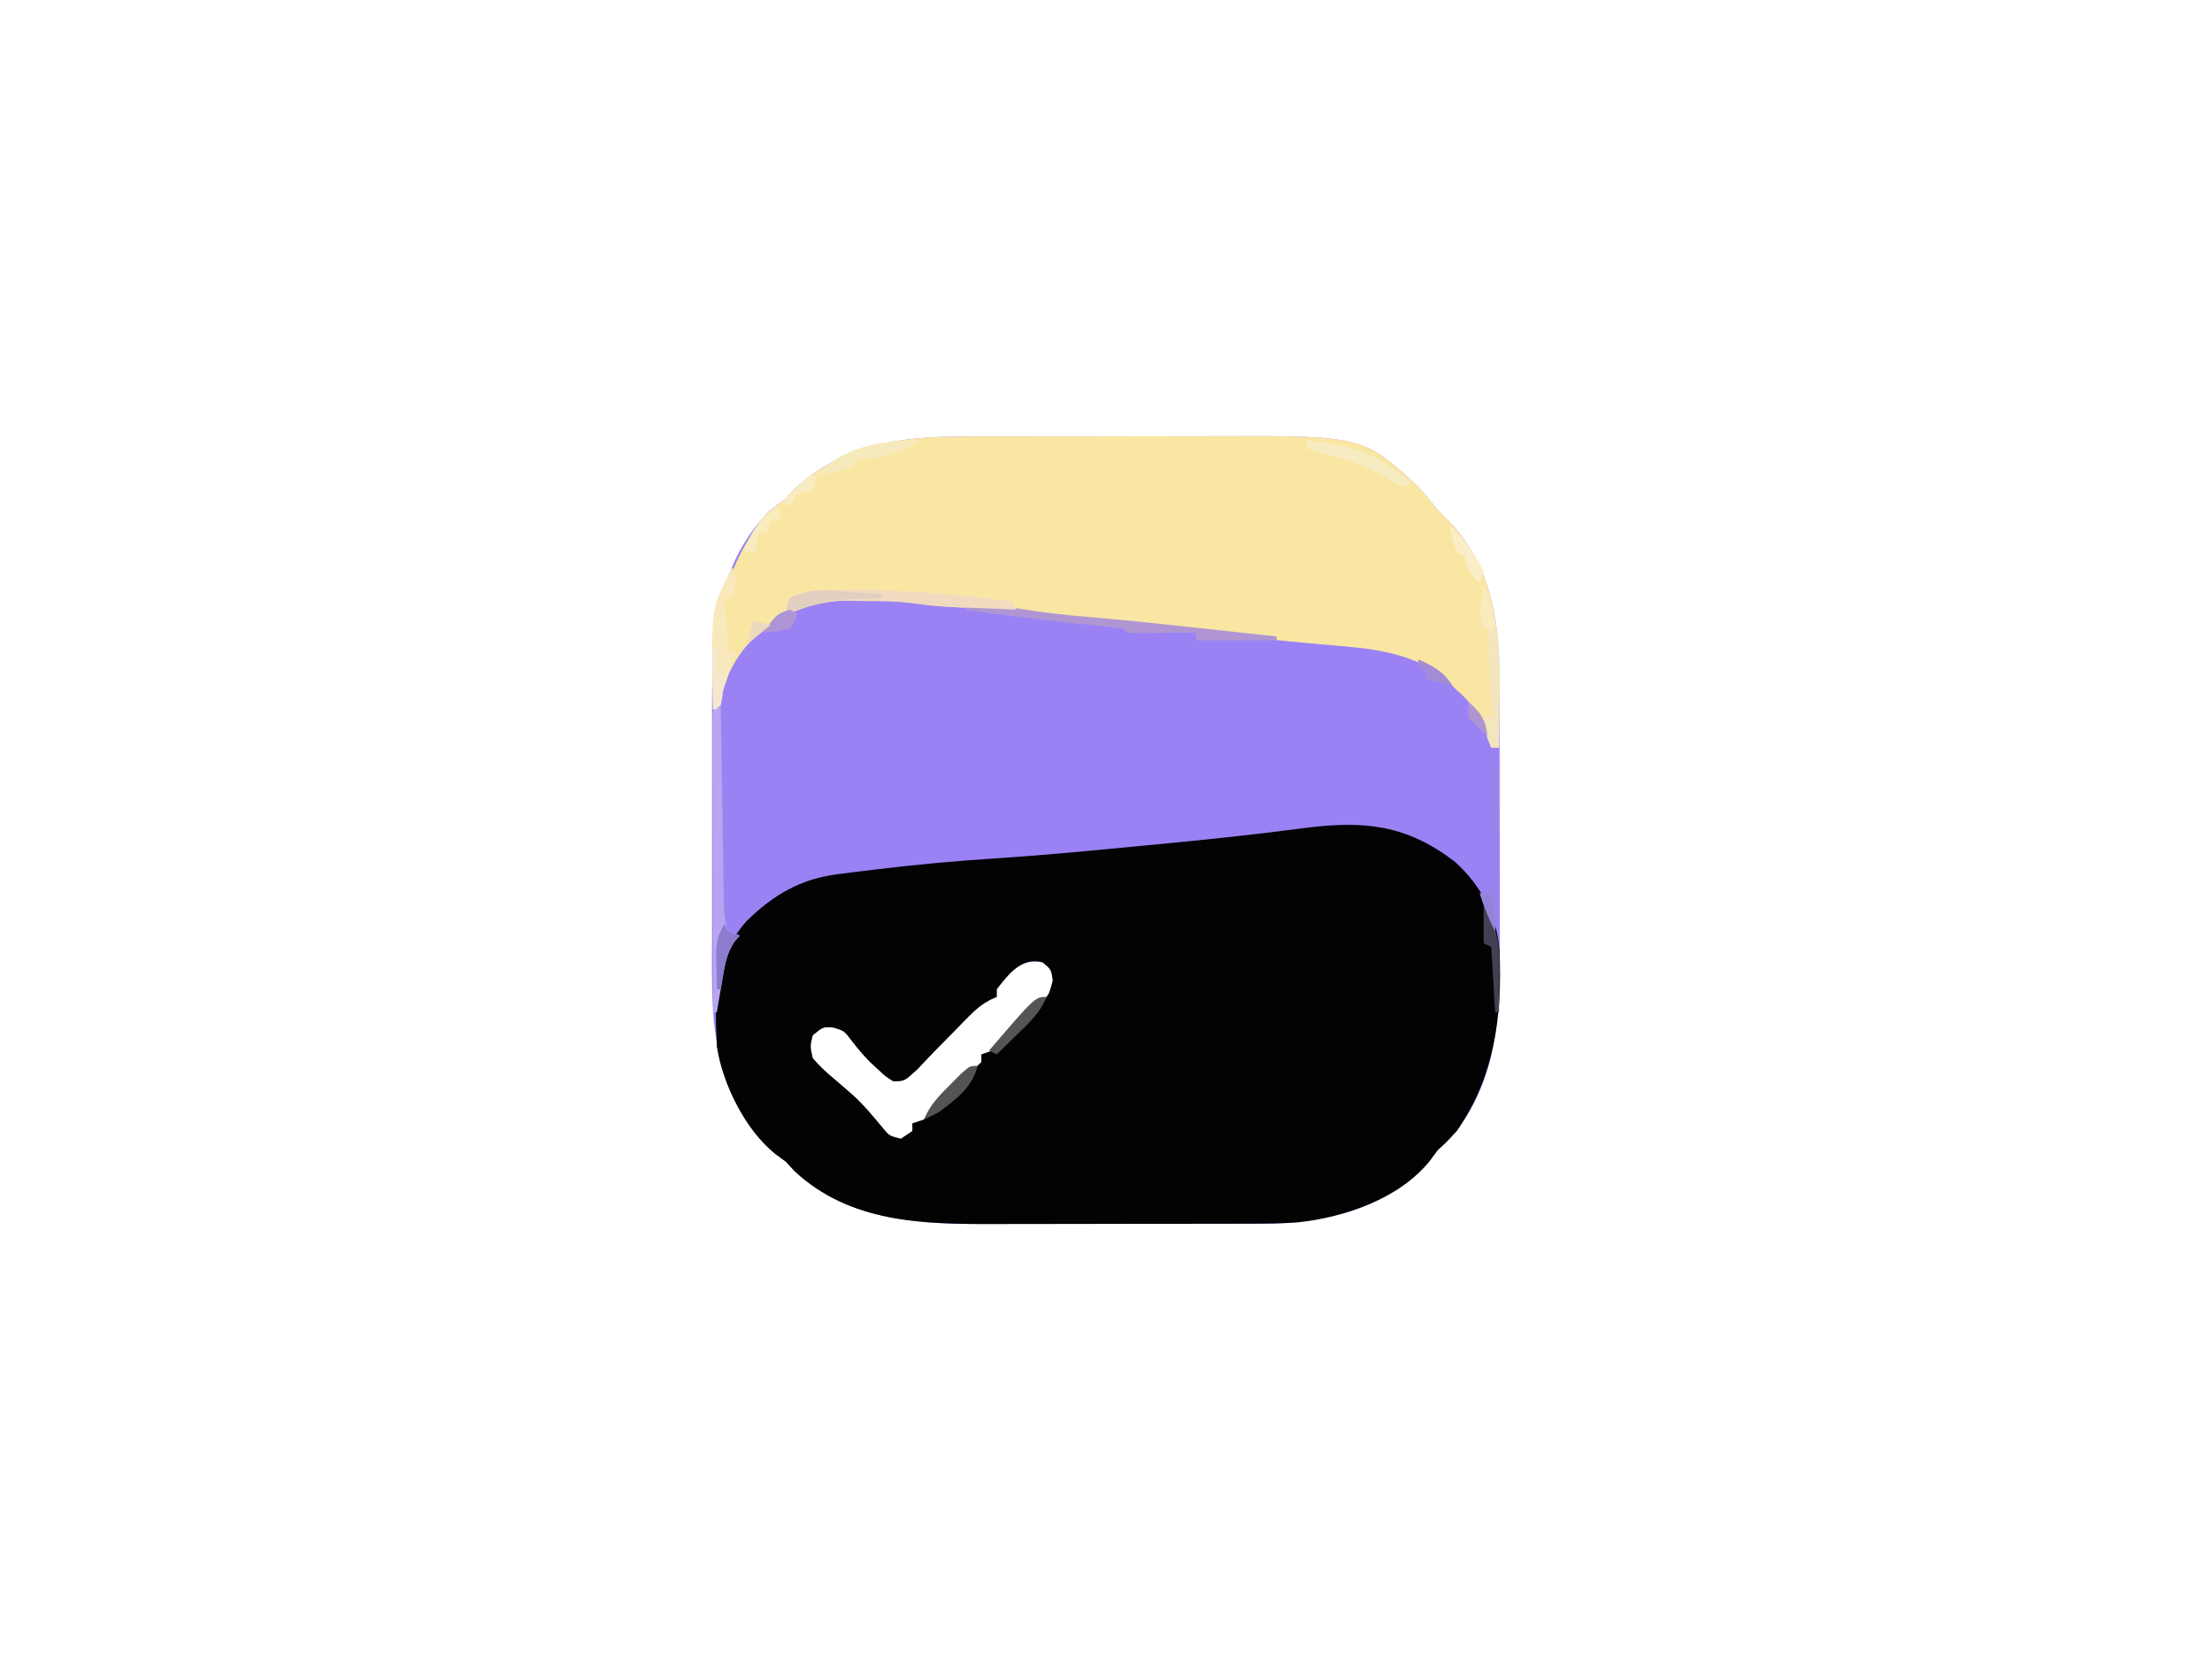
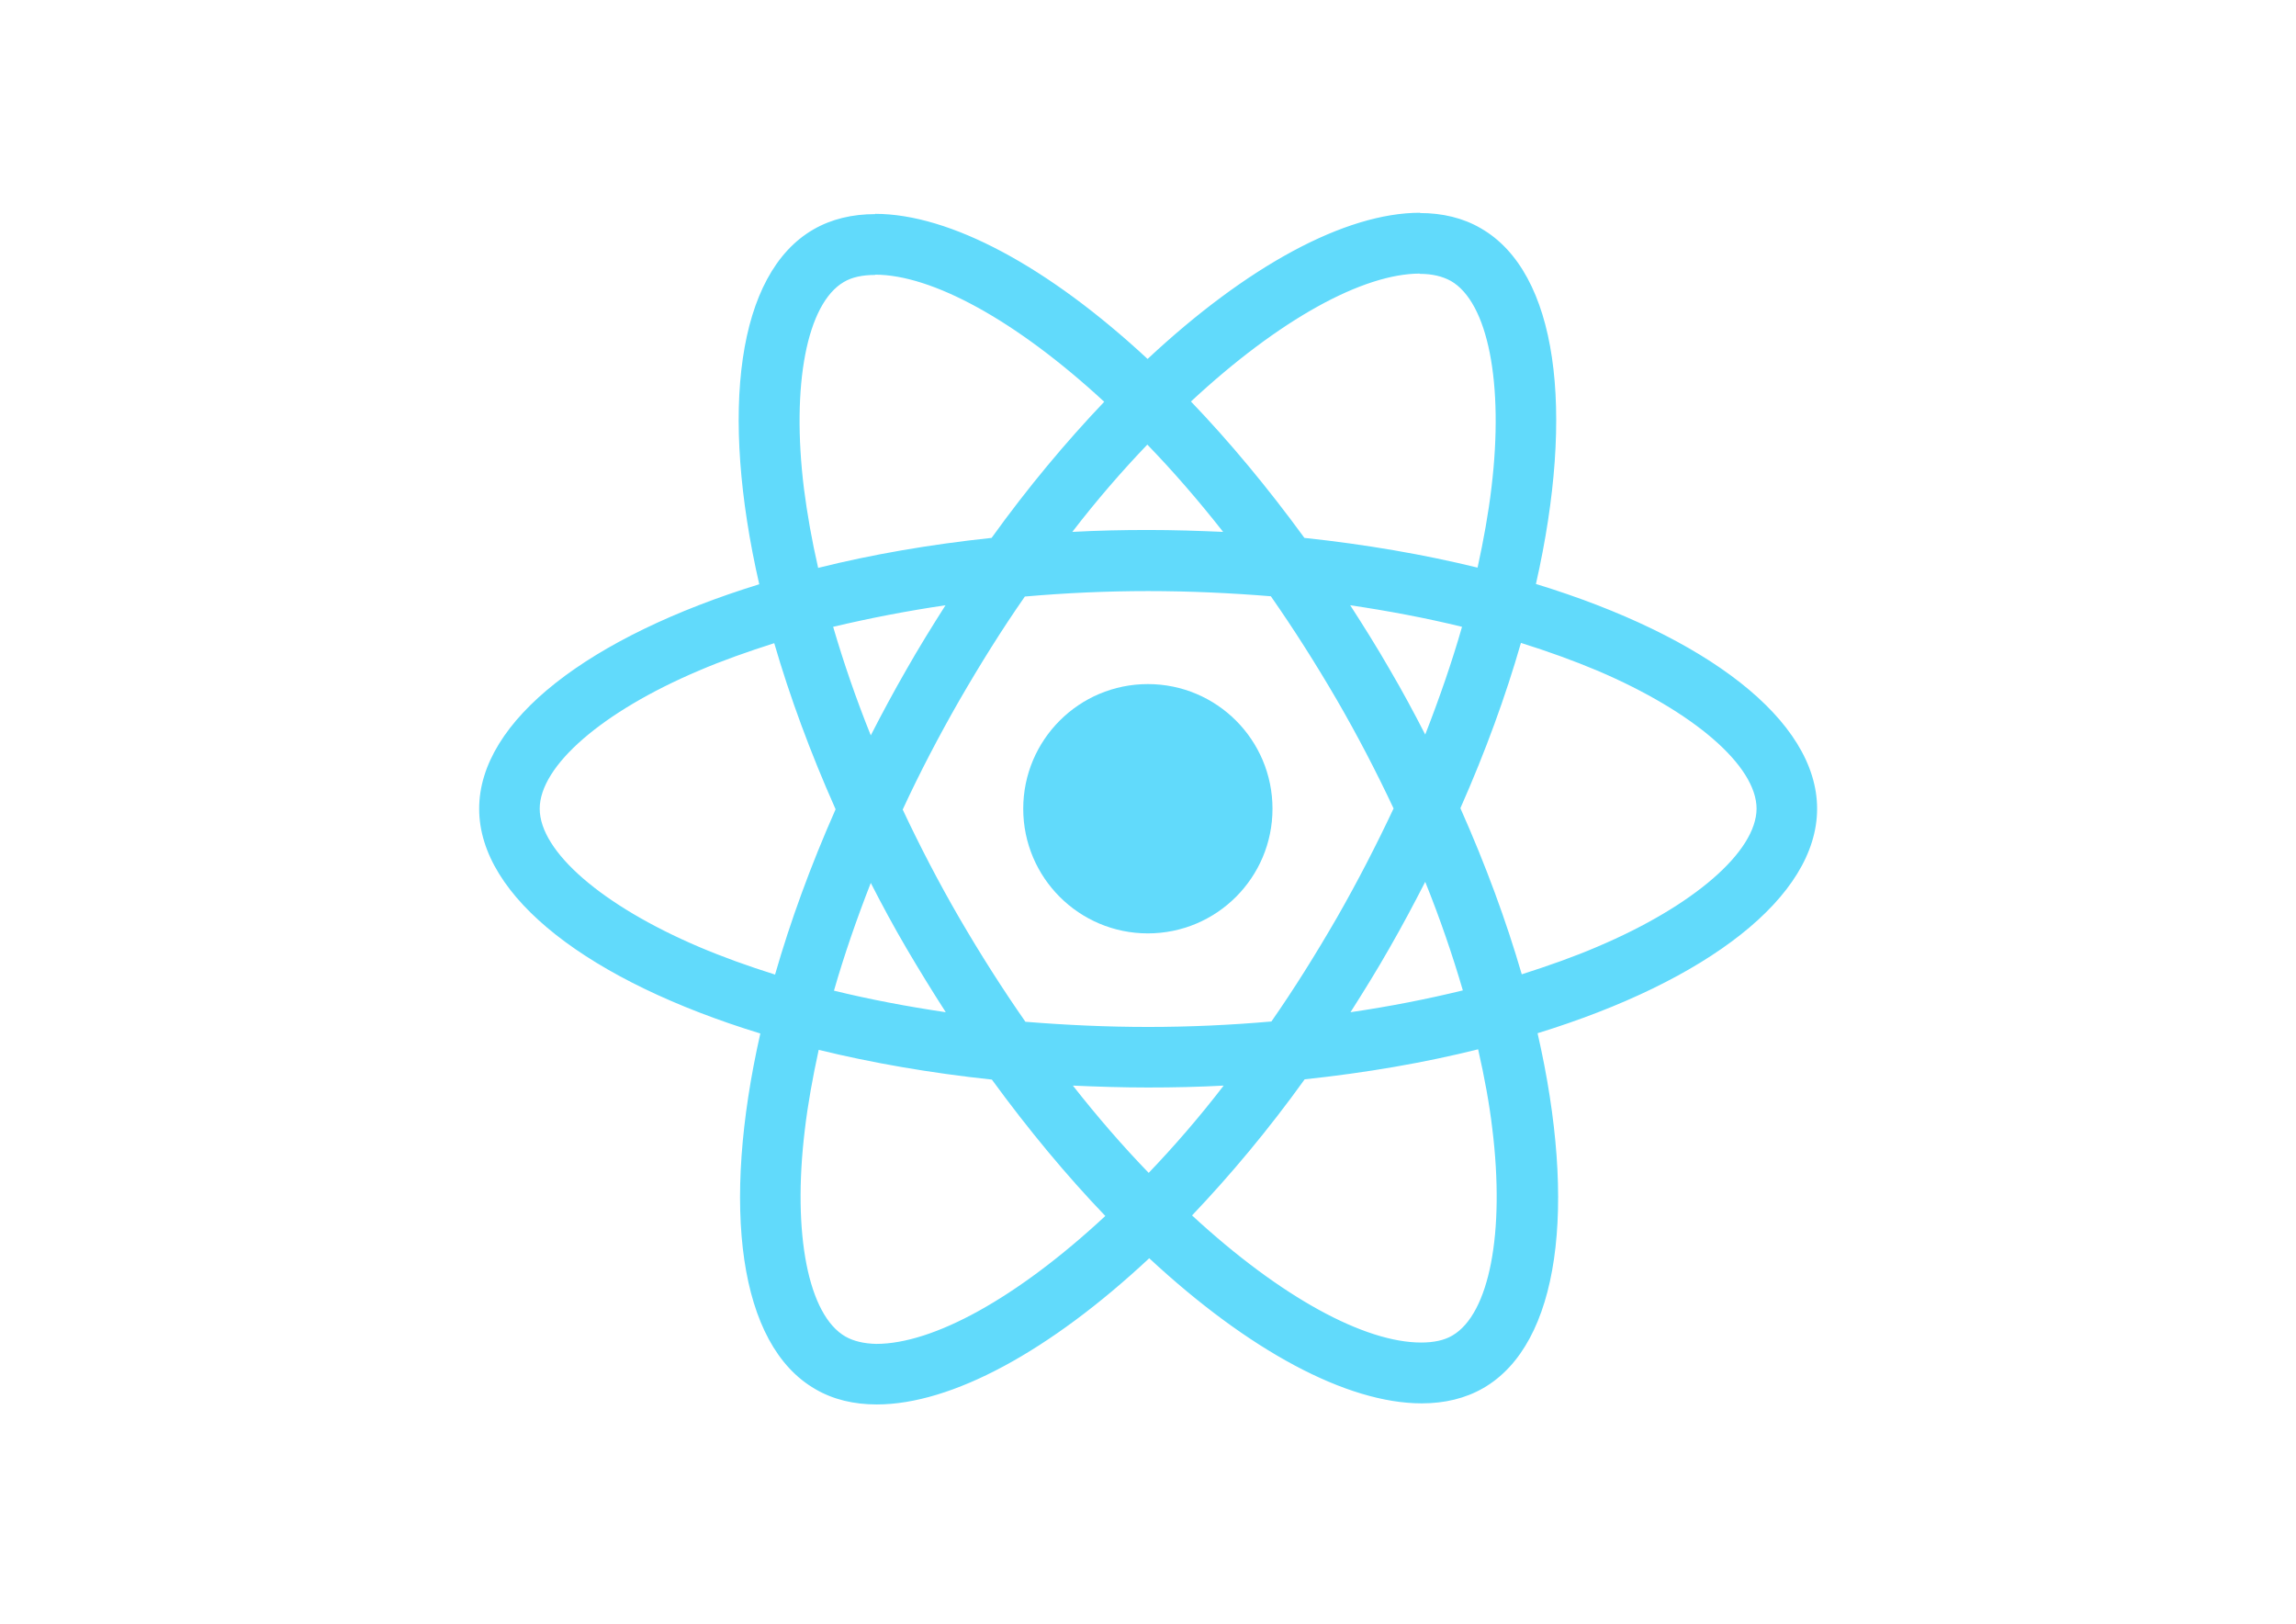
- <svg xmlns="http://www.w3.org/2000/svg" version="1.1" width="577" height="433">
-   <path d="M0 0 C0.884 -0.003 1.769 -0.007 2.68 -0.01 C5.573 -0.02 8.466 -0.022 11.359 -0.023 C13.393 -0.026 15.428 -0.029 17.463 -0.033 C21.719 -0.039 25.974 -0.041 30.23 -0.04 C35.645 -0.04 41.06 -0.054 46.475 -0.071 C50.676 -0.082 54.878 -0.084 59.079 -0.083 C61.073 -0.085 63.068 -0.089 65.062 -0.097 C104.031 -0.235 104.031 -0.235 118.566 13.145 C120.349 15.076 121.936 17.075 123.566 19.145 C124.411 19.991 125.257 20.837 126.128 21.708 C136.98 32.559 139.632 47.282 139.712 62.161 C139.712 62.998 139.711 63.835 139.711 64.697 C139.714 65.606 139.718 66.515 139.721 67.451 C139.731 70.428 139.733 73.406 139.734 76.384 C139.737 78.472 139.74 80.56 139.744 82.648 C139.75 87.017 139.752 91.385 139.751 95.753 C139.751 101.325 139.765 106.896 139.782 112.467 C139.793 116.778 139.795 121.089 139.794 125.4 C139.796 127.453 139.8 129.505 139.808 131.558 C139.872 150.293 139.545 169.363 126.003 183.895 C125.199 184.638 124.394 185.38 123.566 186.145 C122.864 187.094 122.163 188.043 121.441 189.02 C113.403 198.863 99.223 203.662 87.031 204.944 C83.024 205.271 79.032 205.293 75.014 205.291 C73.651 205.296 73.651 205.296 72.26 205.301 C69.283 205.31 66.305 205.312 63.327 205.313 C61.239 205.316 59.151 205.32 57.062 205.323 C52.694 205.329 48.326 205.331 43.958 205.331 C38.386 205.33 32.815 205.344 27.244 205.361 C22.933 205.373 18.622 205.374 14.311 205.374 C12.258 205.375 10.206 205.38 8.153 205.387 C-10.583 205.452 -29.652 205.125 -44.184 191.583 C-44.927 190.778 -45.669 189.974 -46.434 189.145 C-47.383 188.444 -48.332 187.743 -49.309 187.02 C-59.485 178.68 -63.913 164.905 -65.253 152.356 C-65.904 144.428 -65.718 136.436 -65.7 128.489 C-65.701 126.413 -65.703 124.336 -65.706 122.26 C-65.709 117.93 -65.704 113.6 -65.695 109.27 C-65.684 103.756 -65.69 98.243 -65.702 92.729 C-65.709 88.448 -65.707 84.167 -65.702 79.886 C-65.701 77.854 -65.702 75.823 -65.707 73.791 C-65.742 54.268 -65.524 34.426 -50.825 19.512 C-49.398 18.343 -47.918 17.242 -46.434 16.145 C-45.712 15.362 -44.991 14.578 -44.247 13.77 C-31.489 1.863 -16.747 -0.009 0 0 Z M8.566 144.145 C8.566 144.805 8.566 145.465 8.566 146.145 C7.973 146.412 7.381 146.678 6.771 146.953 C4.52 148.17 3.072 149.408 1.288 151.227 C0.692 151.83 0.096 152.433 -0.518 153.053 C-1.13 153.682 -1.742 154.31 -2.372 154.958 C-2.98 155.575 -3.587 156.191 -4.214 156.827 C-4.811 157.433 -5.409 158.04 -6.024 158.665 C-6.898 159.552 -6.898 159.552 -7.789 160.456 C-9.255 161.962 -10.693 163.495 -12.126 165.032 C-15.533 168.151 -15.533 168.151 -18.434 168.145 C-20.399 166.923 -20.399 166.923 -22.372 165.083 C-23.068 164.44 -23.764 163.796 -24.481 163.134 C-26.171 161.413 -27.654 159.679 -29.122 157.77 C-31.199 155.002 -31.199 155.002 -34.059 154.145 C-36.706 153.926 -36.706 153.926 -39.434 156.145 C-40.144 159.003 -40.144 159.003 -39.434 162.145 C-37.629 164.206 -36.03 165.757 -33.934 167.458 C-32.828 168.406 -31.725 169.357 -30.626 170.313 C-30.082 170.784 -29.538 171.255 -28.978 171.74 C-26.056 174.399 -23.569 177.428 -21.055 180.466 C-19.437 182.401 -19.437 182.401 -16.434 183.145 C-15.444 182.485 -14.454 181.825 -13.434 181.145 C-13.434 180.485 -13.434 179.825 -13.434 179.145 C-11.949 178.65 -11.949 178.65 -10.434 178.145 C-8.824 176.518 -8.824 176.518 -7.247 174.52 C-4.102 170.784 -0.717 167.674 3.062 164.591 C3.558 164.114 4.054 163.637 4.566 163.145 C4.566 162.485 4.566 161.825 4.566 161.145 C5.556 160.815 6.546 160.485 7.566 160.145 C9.176 158.518 9.176 158.518 10.753 156.52 C13.3 153.473 15.896 150.989 19.003 148.52 C22.163 145.872 22.163 145.872 23.191 141.833 C22.784 139.011 22.784 139.011 20.566 137.145 C15.018 135.719 11.725 140.121 8.566 144.145 Z " fill="#9A82F5" transform="translate(251.4343,113.8547)" />
-   <path d="M0 0 C6.801 6.107 10.923 14.053 11.597 23.207 C12.351 40.165 10.321 56.003 0.449 70.199 C-2.113 72.949 -2.113 72.949 -4.551 75.199 C-5.252 76.148 -5.953 77.097 -6.676 78.074 C-14.713 87.917 -28.894 92.716 -41.086 93.998 C-45.093 94.325 -49.084 94.347 -53.103 94.344 C-54.011 94.348 -54.92 94.351 -55.856 94.355 C-58.834 94.364 -61.811 94.366 -64.789 94.367 C-66.877 94.37 -68.966 94.374 -71.054 94.377 C-75.422 94.383 -79.791 94.385 -84.159 94.385 C-89.73 94.384 -95.301 94.398 -100.872 94.415 C-105.183 94.426 -109.494 94.428 -113.805 94.428 C-115.858 94.429 -117.911 94.433 -119.963 94.441 C-138.699 94.506 -157.768 94.179 -172.301 80.637 C-173.043 79.832 -173.786 79.028 -174.551 78.199 C-175.974 77.147 -175.974 77.147 -177.426 76.074 C-185.147 69.746 -191.052 58.036 -192.551 48.199 C-193.162 35.755 -193.382 25.335 -184.906 15.531 C-177.961 8.655 -170.761 4.433 -161.047 3.199 C-159.765 3.036 -158.484 2.872 -157.163 2.703 C-155.772 2.535 -154.38 2.367 -152.988 2.199 C-151.912 2.067 -151.912 2.067 -150.815 1.932 C-140.405 0.658 -130.015 -0.283 -119.547 -0.944 C-106.795 -1.782 -94.083 -3.016 -81.363 -4.238 C-80.273 -4.342 -79.183 -4.445 -78.059 -4.552 C-65.044 -5.791 -52.055 -7.14 -39.093 -8.864 C-23.708 -10.824 -12.603 -9.726 0 0 Z M-119.551 33.199 C-119.551 33.859 -119.551 34.519 -119.551 35.199 C-120.143 35.466 -120.736 35.732 -121.346 36.007 C-123.596 37.224 -125.044 38.462 -126.828 40.281 C-127.424 40.884 -128.021 41.487 -128.635 42.107 C-129.246 42.736 -129.858 43.364 -130.488 44.012 C-131.096 44.629 -131.704 45.245 -132.33 45.881 C-132.928 46.487 -133.525 47.094 -134.141 47.719 C-135.014 48.606 -135.014 48.606 -135.906 49.51 C-137.372 51.016 -138.809 52.549 -140.242 54.086 C-143.65 57.205 -143.65 57.205 -146.551 57.199 C-148.516 55.977 -148.516 55.977 -150.488 54.137 C-151.184 53.493 -151.88 52.85 -152.598 52.188 C-154.288 50.467 -155.771 48.733 -157.238 46.824 C-159.315 44.055 -159.315 44.055 -162.176 43.199 C-164.822 42.98 -164.822 42.98 -167.551 45.199 C-168.261 48.057 -168.261 48.057 -167.551 51.199 C-165.746 53.26 -164.147 54.811 -162.051 56.512 C-160.945 57.46 -159.842 58.411 -158.742 59.367 C-158.198 59.838 -157.655 60.309 -157.094 60.794 C-154.173 63.453 -151.685 66.482 -149.172 69.52 C-147.554 71.455 -147.554 71.455 -144.551 72.199 C-143.561 71.539 -142.571 70.879 -141.551 70.199 C-141.551 69.539 -141.551 68.879 -141.551 68.199 C-140.066 67.704 -140.066 67.704 -138.551 67.199 C-136.94 65.572 -136.94 65.572 -135.363 63.574 C-132.219 59.838 -128.833 56.728 -125.055 53.645 C-124.558 53.168 -124.062 52.691 -123.551 52.199 C-123.551 51.539 -123.551 50.879 -123.551 50.199 C-122.561 49.869 -121.571 49.539 -120.551 49.199 C-118.94 47.572 -118.94 47.572 -117.363 45.574 C-114.817 42.527 -112.221 40.043 -109.113 37.574 C-105.954 34.925 -105.954 34.925 -104.926 30.887 C-105.332 28.065 -105.332 28.065 -107.551 26.199 C-113.099 24.773 -116.391 29.175 -119.551 33.199 Z " fill="#030304" transform="translate(379.5508,224.8008)" />
-   <path d="M0 0 C0.884 -0.003 1.769 -0.007 2.68 -0.01 C5.573 -0.02 8.466 -0.022 11.359 -0.023 C13.393 -0.026 15.428 -0.029 17.463 -0.033 C21.719 -0.039 25.974 -0.041 30.23 -0.04 C35.645 -0.04 41.06 -0.054 46.475 -0.071 C50.676 -0.082 54.878 -0.084 59.079 -0.083 C61.073 -0.085 63.068 -0.089 65.062 -0.097 C104.031 -0.235 104.031 -0.235 118.566 13.145 C120.349 15.076 121.936 17.075 123.566 19.145 C124.411 19.991 125.257 20.837 126.128 21.708 C136.866 32.446 139.584 46.938 139.663 61.712 C139.657 64.044 139.645 66.376 139.628 68.708 C139.624 69.907 139.619 71.107 139.615 72.343 C139.603 75.277 139.586 78.211 139.566 81.145 C138.906 81.145 138.246 81.145 137.566 81.145 C137.22 80.149 137.22 80.149 136.866 79.134 C134.855 73.687 133.109 69.949 128.566 66.145 C128.075 65.654 127.583 65.163 127.077 64.657 C117.648 55.588 104.901 55.216 92.566 54.145 C89.964 53.903 87.362 53.654 84.761 53.406 C82.989 53.237 81.216 53.07 79.443 52.904 C70.573 52.07 61.726 51.058 52.878 50.02 C50.015 49.687 47.152 49.355 44.288 49.024 C43.618 48.947 42.948 48.869 42.258 48.79 C35.682 48.035 29.098 47.361 22.508 46.74 C19.36 46.442 16.241 46.096 13.113 45.626 C8.929 45.059 4.78 44.836 0.566 44.645 C-3.592 44.457 -7.675 44.26 -11.794 43.637 C-26.054 41.71 -40.019 41.256 -51.938 49.977 C-59.199 55.886 -62.208 62.242 -64.434 71.145 C-64.764 71.145 -65.094 71.145 -65.434 71.145 C-65.88 52.087 -63.998 36.882 -52.434 21.145 C-50.533 19.216 -48.63 17.768 -46.434 16.145 C-45.712 15.362 -44.991 14.578 -44.247 13.77 C-31.489 1.863 -16.747 -0.009 0 0 Z " fill="#FAE6A3" transform="translate(251.4343,113.8547)" />
-   <path d="M0 0 C0.33 0 0.66 0 1 0 C1.01 0.68 1.021 1.36 1.031 2.061 C1.139 9.134 1.254 16.206 1.372 23.279 C1.416 25.919 1.457 28.559 1.497 31.2 C1.555 34.993 1.619 38.785 1.684 42.578 C1.709 44.352 1.709 44.352 1.734 46.161 C1.754 47.262 1.774 48.363 1.795 49.497 C1.81 50.465 1.826 51.433 1.842 52.431 C1.988 54.807 2.13 56.783 3 59 C3.99 59.33 4.98 59.66 6 60 C5.31 60.735 5.31 60.735 4.605 61.484 C2.407 64.928 1.958 68.26 1.312 72.25 C1.183 72.995 1.053 73.74 0.92 74.508 C0.603 76.337 0.3 78.168 0 80 C-0.33 80 -0.66 80 -1 80 C-1.023 69.717 -1.041 59.434 -1.052 49.151 C-1.057 44.377 -1.064 39.602 -1.075 34.828 C-1.086 30.224 -1.092 25.621 -1.095 21.017 C-1.097 19.257 -1.1 17.497 -1.106 15.736 C-1.113 13.279 -1.114 10.822 -1.114 8.365 C-1.117 7.63 -1.121 6.895 -1.124 6.138 C-1.114 1.114 -1.114 1.114 0 0 Z " fill="#B7A5F0" transform="translate(187,184)" />
-   <path d="M0 0 C5.046 -0.171 9.706 0.036 14.688 0.875 C20.286 1.796 25.851 2.395 31.5 2.875 C42.31 3.798 53.091 4.949 63.875 6.125 C65.146 6.263 65.146 6.263 66.442 6.405 C71.295 6.934 76.148 7.466 81 8 C81 8.33 81 8.66 81 9 C74.07 9 67.14 9 60 9 C60 8.34 60 7.68 60 7 C58.712 7.012 57.424 7.023 56.098 7.035 C54.419 7.045 52.741 7.054 51.062 7.062 C49.787 7.075 49.787 7.075 48.486 7.088 C47.677 7.091 46.869 7.094 46.035 7.098 C45.286 7.103 44.537 7.108 43.766 7.114 C42 7 42 7 41 6 C39.169 5.724 37.33 5.508 35.488 5.316 C33.771 5.133 33.771 5.133 32.019 4.947 C30.796 4.82 29.573 4.693 28.312 4.562 C18.843 3.55 9.41 2.478 0 1 C0 0.67 0 0.34 0 0 Z " fill="#AF96D3" transform="translate(252,158)" />
-   <path d="M0 0 C0.936 0.008 1.871 0.016 2.835 0.024 C10.254 0.115 17.615 0.455 25 1.188 C25.734 1.257 26.467 1.327 27.223 1.399 C29.588 1.628 31.95 1.873 34.312 2.125 C35.061 2.2 35.81 2.274 36.581 2.351 C38.397 2.558 40.201 2.864 42 3.188 C42.495 4.178 42.495 4.178 43 5.188 C39.479 5.047 35.958 4.899 32.438 4.75 C31.447 4.711 30.456 4.671 29.436 4.631 C25.413 4.457 21.486 4.26 17.5 3.668 C12.519 2.984 7.585 2.963 2.562 2.938 C1.564 2.917 0.566 2.896 -0.463 2.875 C-6.708 2.842 -11.301 3.606 -17 6.188 C-16.652 4.265 -16.652 4.265 -16 2.188 C-10.909 -0.399 -5.57 -0.081 0 0 Z " fill="#F0DBC0" transform="translate(222,153.8125)" />
-   <path d="M0 0 C1.431 2.862 0.6 4.934 0 8 C-0.66 8 -1.32 8 -2 8 C-1.67 12.62 -1.34 17.24 -1 22 C-0.34 22 0.32 22 1 22 C-0.667 27 -2.333 32 -4 37 C-4.33 37 -4.66 37 -5 37 C-5.614 10.718 -5.614 10.718 0 0 Z " fill="#F8E8BB" transform="translate(191,148)" />
-   <path d="M0 0 C4.611 9.221 4.274 19.643 4.125 29.75 C4.116 30.936 4.107 32.122 4.098 33.344 C4.074 36.229 4.042 39.115 4 42 C3.34 42 2.68 42 2 42 C0.743 39.094 0 37.204 0 34 C0.66 34 1.32 34 2 34 C1.67 26.08 1.34 18.16 1 10 C0.01 10.495 0.01 10.495 -1 11 C-0.67 7.37 -0.34 3.74 0 0 Z " fill="#F3E5BD" transform="translate(387,153)" />
-   <path d="M0 0 C10.218 0.511 19.586 3.792 27 11 C26.01 11.495 26.01 11.495 25 12 C22.645 10.855 22.645 10.855 19.812 9.188 C15.573 6.794 11.771 5.101 7 4 C5.686 3.632 4.373 3.257 3.062 2.875 C2.052 2.586 1.041 2.297 0 2 C0 1.34 0 0.68 0 0 Z " fill="#F7ECC1" transform="translate(341,115)" />
-   <path d="M0 0 C-4.124 2.749 -7.842 3.846 -12.75 4.5 C-16.078 4.684 -16.078 4.684 -18 7 C-20.164 7.633 -20.164 7.633 -22.625 8.125 C-23.442 8.293 -24.26 8.46 -25.102 8.633 C-26.041 8.815 -26.041 8.815 -27 9 C-20.012 1.453 -9.841 -0.351 0 0 Z " fill="#F6EABD" transform="translate(240,115)" />
-   <path d="M0 0 C0.33 0 0.66 0 1 0 C1 14.52 1 29.04 1 44 C-0.669 40.662 -1.874 37.538 -3 34 C-2.01 34 -1.02 34 0 34 C0 22.78 0 11.56 0 0 Z " fill="#9A84E4" transform="translate(389,199)" />
-   <path d="M0 0 C-1.61 4.074 -4.538 6.765 -7.625 9.75 C-8.141 10.257 -8.656 10.763 -9.188 11.285 C-10.454 12.528 -11.726 13.765 -13 15 C-13.66 14.67 -14.32 14.34 -15 14 C-2.99 0 -2.99 0 0 0 Z " fill="#555555" transform="translate(273,260)" />
-   <path d="M0 0 C-1.355 5.588 -5.581 8.69 -10 12 C-11.315 12.703 -12.643 13.382 -14 14 C-12.414 10.144 -9.935 7.668 -7 4.75 C-6.113 3.858 -5.226 2.966 -4.312 2.047 C-2 0 -2 0 0 0 Z " fill="#545454" transform="translate(255,278)" />
-   <path d="M0 0 C4.141 6.211 4.277 12.203 4.125 19.438 C4.116 20.264 4.107 21.091 4.098 21.943 C4.074 23.962 4.038 25.981 4 28 C3.67 28 3.34 28 3 28 C2.67 22.39 2.34 16.78 2 11 C1.34 10.67 0.68 10.34 0 10 C0 6.7 0 3.4 0 0 Z " fill="#434051" transform="translate(387,236)" />
-   <path d="M0 0 C0.33 0.66 0.66 1.32 1 2 C1.99 2.33 2.98 2.66 4 3 C3.529 3.552 3.059 4.103 2.574 4.672 C0.82 7.267 0.337 9.181 -0.188 12.25 C-0.346 13.142 -0.505 14.034 -0.668 14.953 C-0.778 15.629 -0.887 16.304 -1 17 C-1.33 17 -1.66 17 -2 17 C-2.054 14.917 -2.093 12.834 -2.125 10.75 C-2.148 9.59 -2.171 8.43 -2.195 7.234 C-2.01 4.172 -1.608 2.558 0 0 Z " fill="#8D7CCD" transform="translate(189,241)" />
-   <path d="M0 0 C0.831 0.057 1.663 0.113 2.52 0.172 C4.555 0.312 6.59 0.467 8.625 0.625 C8.625 0.955 8.625 1.285 8.625 1.625 C6.923 1.681 6.923 1.681 5.188 1.738 C-5.922 2.122 -5.922 2.122 -16.375 5.625 C-16.25 3.75 -16.25 3.75 -15.375 1.625 C-10.335 -0.967 -5.466 -0.436 0 0 Z " fill="#E3CFC0" transform="translate(221.375,154.375)" />
-   <path d="M0 0 C0.33 0.99 0.66 1.98 1 3 C0.01 3.33 -0.98 3.66 -2 4 C-2.33 4.99 -2.66 5.98 -3 7 C-3.66 7 -4.32 7 -5 7 C-5.33 8.65 -5.66 10.3 -6 12 C-6.99 12 -7.98 12 -9 12 C-7.187 6.712 -4.671 3.114 0 0 Z " fill="#F8EBBC" transform="translate(203,132)" />
-   <path d="M0 0 C3.999 3.666 6.636 7.089 9 12 C8.67 12.99 8.34 13.98 8 15 C5.443 12.776 4.758 11.25 4 8 C3.34 7.67 2.68 7.34 2 7 C1.269 4.686 0.599 2.352 0 0 Z " fill="#F9EEC8" transform="translate(378,137)" />
-   <path d="M0 0 C0.33 0 0.66 0 1 0 C1 2.31 1 4.62 1 7 C1.66 7 2.32 7 3 7 C2.414 13.152 2.414 13.152 2 15 C1.01 15.495 1.01 15.495 0 16 C0 10.72 0 5.44 0 0 Z " fill="#F5E8CF" transform="translate(186,169)" />
-   <path d="M0 0 C2.12 3.534 2.532 6.944 3 11 C2.01 11 1.02 11 0 11 C-1.35 6.95 -0.621 4.208 0 0 Z " fill="#FAEBBF" transform="translate(387,153)" />
-   <path d="M0 0 C0.66 0.33 1.32 0.66 2 1 C1.438 2.938 1.438 2.938 0 5 C-3.625 5.75 -3.625 5.75 -7 6 C-3.375 1.125 -3.375 1.125 0 0 Z " fill="#AE95D5" transform="translate(206,159)" />
-   <path d="M0 0 C0.66 0 1.32 0 2 0 C1.67 1.32 1.34 2.64 1 4 C0.381 4.103 -0.237 4.206 -0.875 4.312 C-3.365 4.875 -3.365 4.875 -5 8 C-5.66 7.67 -6.32 7.34 -7 7 C-4.667 4.667 -2.333 2.333 0 0 Z " fill="#F9ECC2" transform="translate(211,124)" />
-   <path d="M0 0 C1.32 0.33 2.64 0.66 4 1 C4 3.97 4 6.94 4 10 C2.331 6.662 1.126 3.538 0 0 Z " fill="#9384D8" transform="translate(386,233)" />
-   <path d="M0 0 C4.037 1.794 6.645 3.206 9 7 C6.69 6.34 4.38 5.68 2 5 C2 4.34 2 3.68 2 3 C1.34 2.67 0.68 2.34 0 2 C0 1.34 0 0.68 0 0 Z " fill="#A48CD5" transform="translate(370,172)" />
-   <path d="M0 0 C3.254 2.834 4.521 4.686 5 9 C2.5 6.75 2.5 6.75 0 4 C0 2.68 0 1.36 0 0 Z " fill="#AE95D2" transform="translate(383,183)" />
-   <path d="M0 0 C2.062 0.438 2.062 0.438 4 1 C1.03 3.475 1.03 3.475 -2 6 C-1.125 1.125 -1.125 1.125 0 0 Z " fill="#EDD9BD" transform="translate(197,162)" />
+ <svg xmlns="http://www.w3.org/2000/svg" viewBox="0 0 841.9 595.3">
+   <g fill="#61DAFB">
+     <path d="M666.3 296.5c0-32.5-40.7-63.3-103.1-82.4 14.4-63.6 8-114.2-20.2-130.4-6.5-3.8-14.1-5.6-22.4-5.6v22.3c4.6 0 8.3.9 11.4 2.6 13.6 7.8 19.5 37.5 14.9 75.7-1.1 9.4-2.9 19.3-5.1 29.4-19.6-4.8-41-8.5-63.5-10.9-13.5-18.5-27.5-35.3-41.6-50 32.6-30.3 63.2-46.9 84-46.9V78c-27.5 0-63.5 19.6-99.9 53.6-36.4-33.8-72.4-53.2-99.9-53.2v22.3c20.7 0 51.4 16.5 84 46.6-14 14.7-28 31.4-41.3 49.9-22.6 2.4-44 6.1-63.6 11-2.3-10-4-19.7-5.2-29-4.7-38.2 1.1-67.9 14.6-75.8 3-1.8 6.9-2.6 11.5-2.6V78.5c-8.4 0-16 1.8-22.6 5.6-28.1 16.2-34.4 66.7-19.9 130.1-62.2 19.2-102.7 49.9-102.7 82.3 0 32.5 40.7 63.3 103.1 82.4-14.4 63.6-8 114.2 20.2 130.4 6.5 3.8 14.1 5.6 22.5 5.6 27.5 0 63.5-19.6 99.9-53.6 36.4 33.8 72.4 53.2 99.9 53.2 8.4 0 16-1.8 22.6-5.6 28.1-16.2 34.4-66.7 19.9-130.1 62-19.1 102.5-49.9 102.5-82.3zm-130.2-66.7c-3.7 12.9-8.3 26.2-13.5 39.5-4.1-8-8.4-16-13.1-24-4.6-8-9.5-15.8-14.4-23.4 14.2 2.1 27.9 4.7 41 7.9zm-45.8 106.5c-7.8 13.5-15.8 26.3-24.1 38.2-14.9 1.3-30 2-45.2 2-15.1 0-30.2-.7-45-1.9-8.3-11.9-16.4-24.6-24.2-38-7.6-13.1-14.5-26.4-20.8-39.8 6.2-13.4 13.2-26.8 20.7-39.9 7.8-13.5 15.8-26.3 24.1-38.2 14.9-1.3 30-2 45.2-2 15.1 0 30.2.7 45 1.9 8.3 11.9 16.4 24.6 24.2 38 7.6 13.1 14.5 26.4 20.8 39.8-6.3 13.4-13.2 26.8-20.7 39.9zm32.3-13c5.4 13.4 10 26.8 13.8 39.8-13.1 3.2-26.9 5.9-41.2 8 4.9-7.7 9.8-15.6 14.4-23.7 4.6-8 8.9-16.1 13-24.1zM421.2 430c-9.3-9.6-18.6-20.3-27.8-32 9 .4 18.2.7 27.5.7 9.4 0 18.7-.2 27.8-.7-9 11.7-18.3 22.4-27.5 32zm-74.4-58.9c-14.2-2.1-27.9-4.7-41-7.9 3.7-12.9 8.3-26.2 13.5-39.5 4.1 8 8.4 16 13.1 24 4.7 8 9.5 15.8 14.4 23.4zM420.7 163c9.3 9.6 18.6 20.3 27.8 32-9-.4-18.2-.7-27.5-.7-9.4 0-18.7.2-27.8.7 9-11.7 18.3-22.4 27.5-32zm-74 58.9c-4.9 7.7-9.8 15.6-14.4 23.7-4.6 8-8.9 16-13 24-5.4-13.4-10-26.8-13.8-39.8 13.1-3.1 26.9-5.8 41.2-7.9zm-90.5 125.2c-35.4-15.1-58.3-34.9-58.3-50.6 0-15.7 22.9-35.6 58.3-50.6 8.6-3.7 18-7 27.7-10.1 5.7 19.6 13.2 40 22.5 60.9-9.2 20.8-16.6 41.1-22.2 60.6-9.9-3.1-19.3-6.5-28-10.2zM310 490c-13.6-7.8-19.5-37.5-14.9-75.7 1.1-9.4 2.9-19.3 5.1-29.4 19.6 4.8 41 8.5 63.5 10.9 13.5 18.5 27.5 35.3 41.6 50-32.6 30.3-63.2 46.9-84 46.9-4.5-.1-8.3-1-11.3-2.7zm237.2-76.2c4.7 38.2-1.1 67.9-14.6 75.8-3 1.8-6.9 2.6-11.5 2.6-20.7 0-51.4-16.5-84-46.6 14-14.7 28-31.4 41.3-49.9 22.6-2.4 44-6.1 63.6-11 2.3 10.1 4.1 19.8 5.2 29.1zm38.5-66.7c-8.6 3.7-18 7-27.7 10.1-5.7-19.6-13.2-40-22.5-60.9 9.2-20.8 16.6-41.1 22.2-60.6 9.9 3.1 19.3 6.5 28.1 10.2 35.4 15.1 58.3 34.9 58.3 50.6-.1 15.7-23 35.6-58.4 50.6zM320.8 78.4z" />
+     <circle cx="420.9" cy="296.5" r="45.7" />
+     <path d="M520.5 78.1z" />
+   </g>
</svg>
